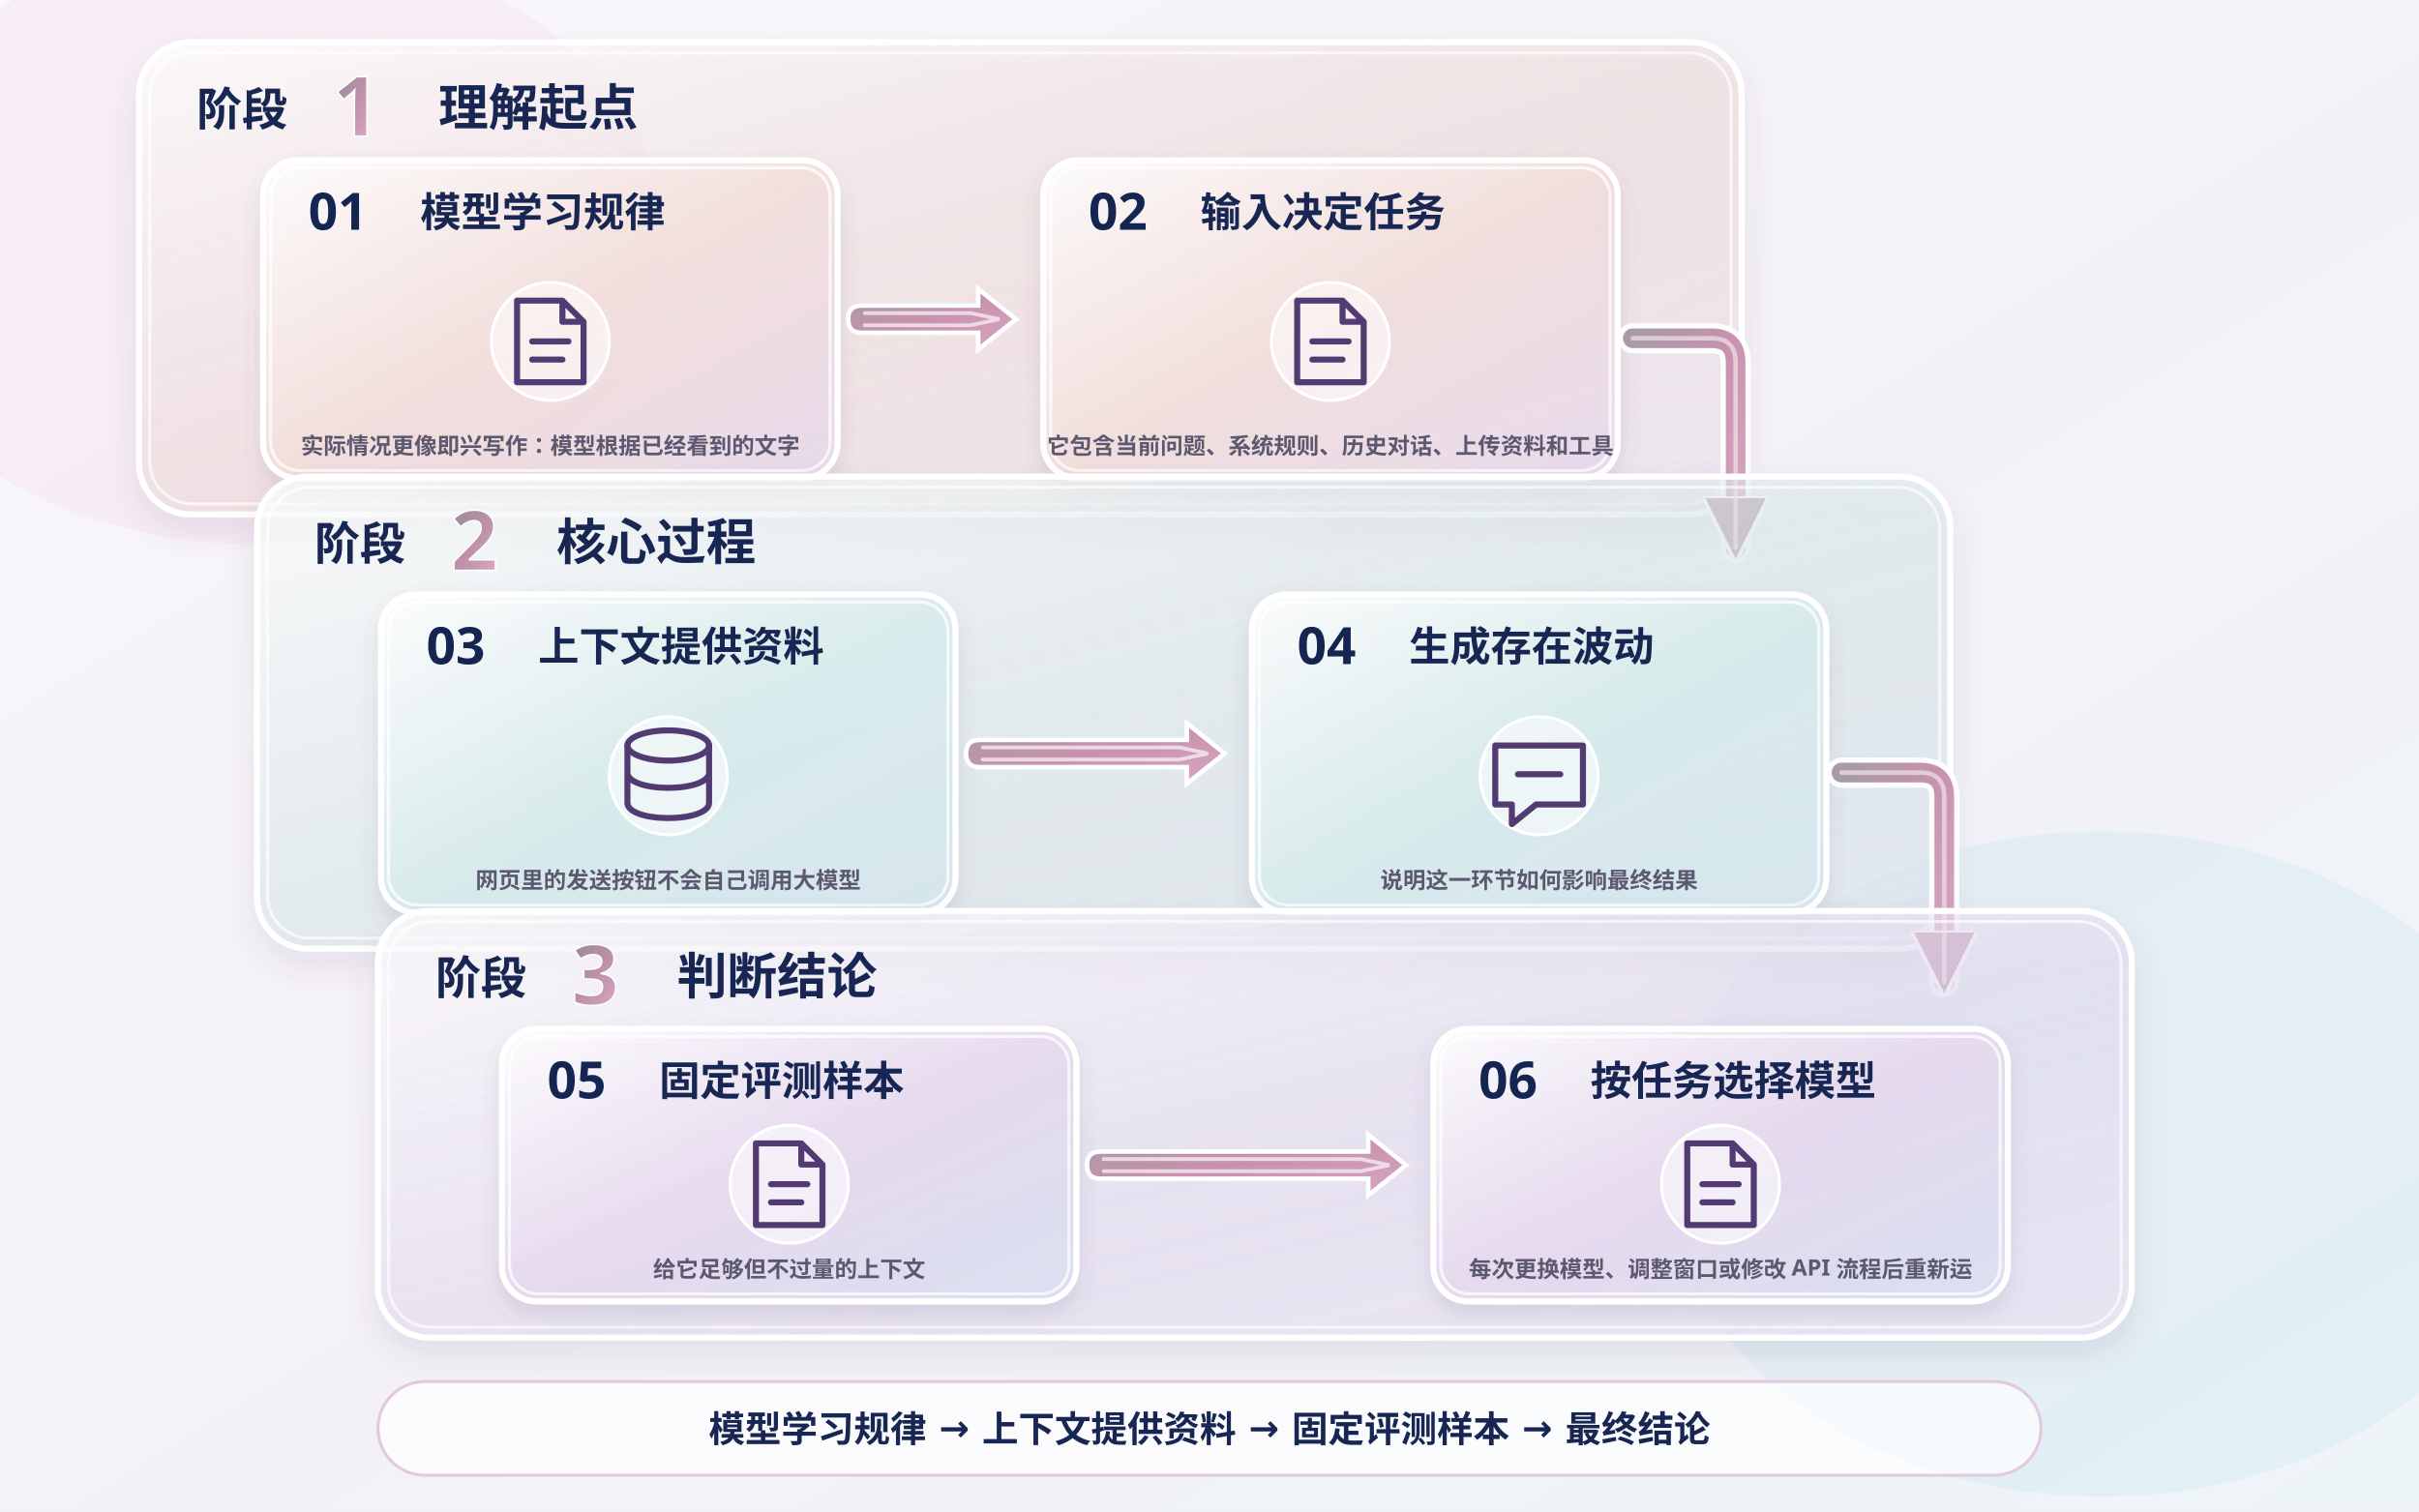
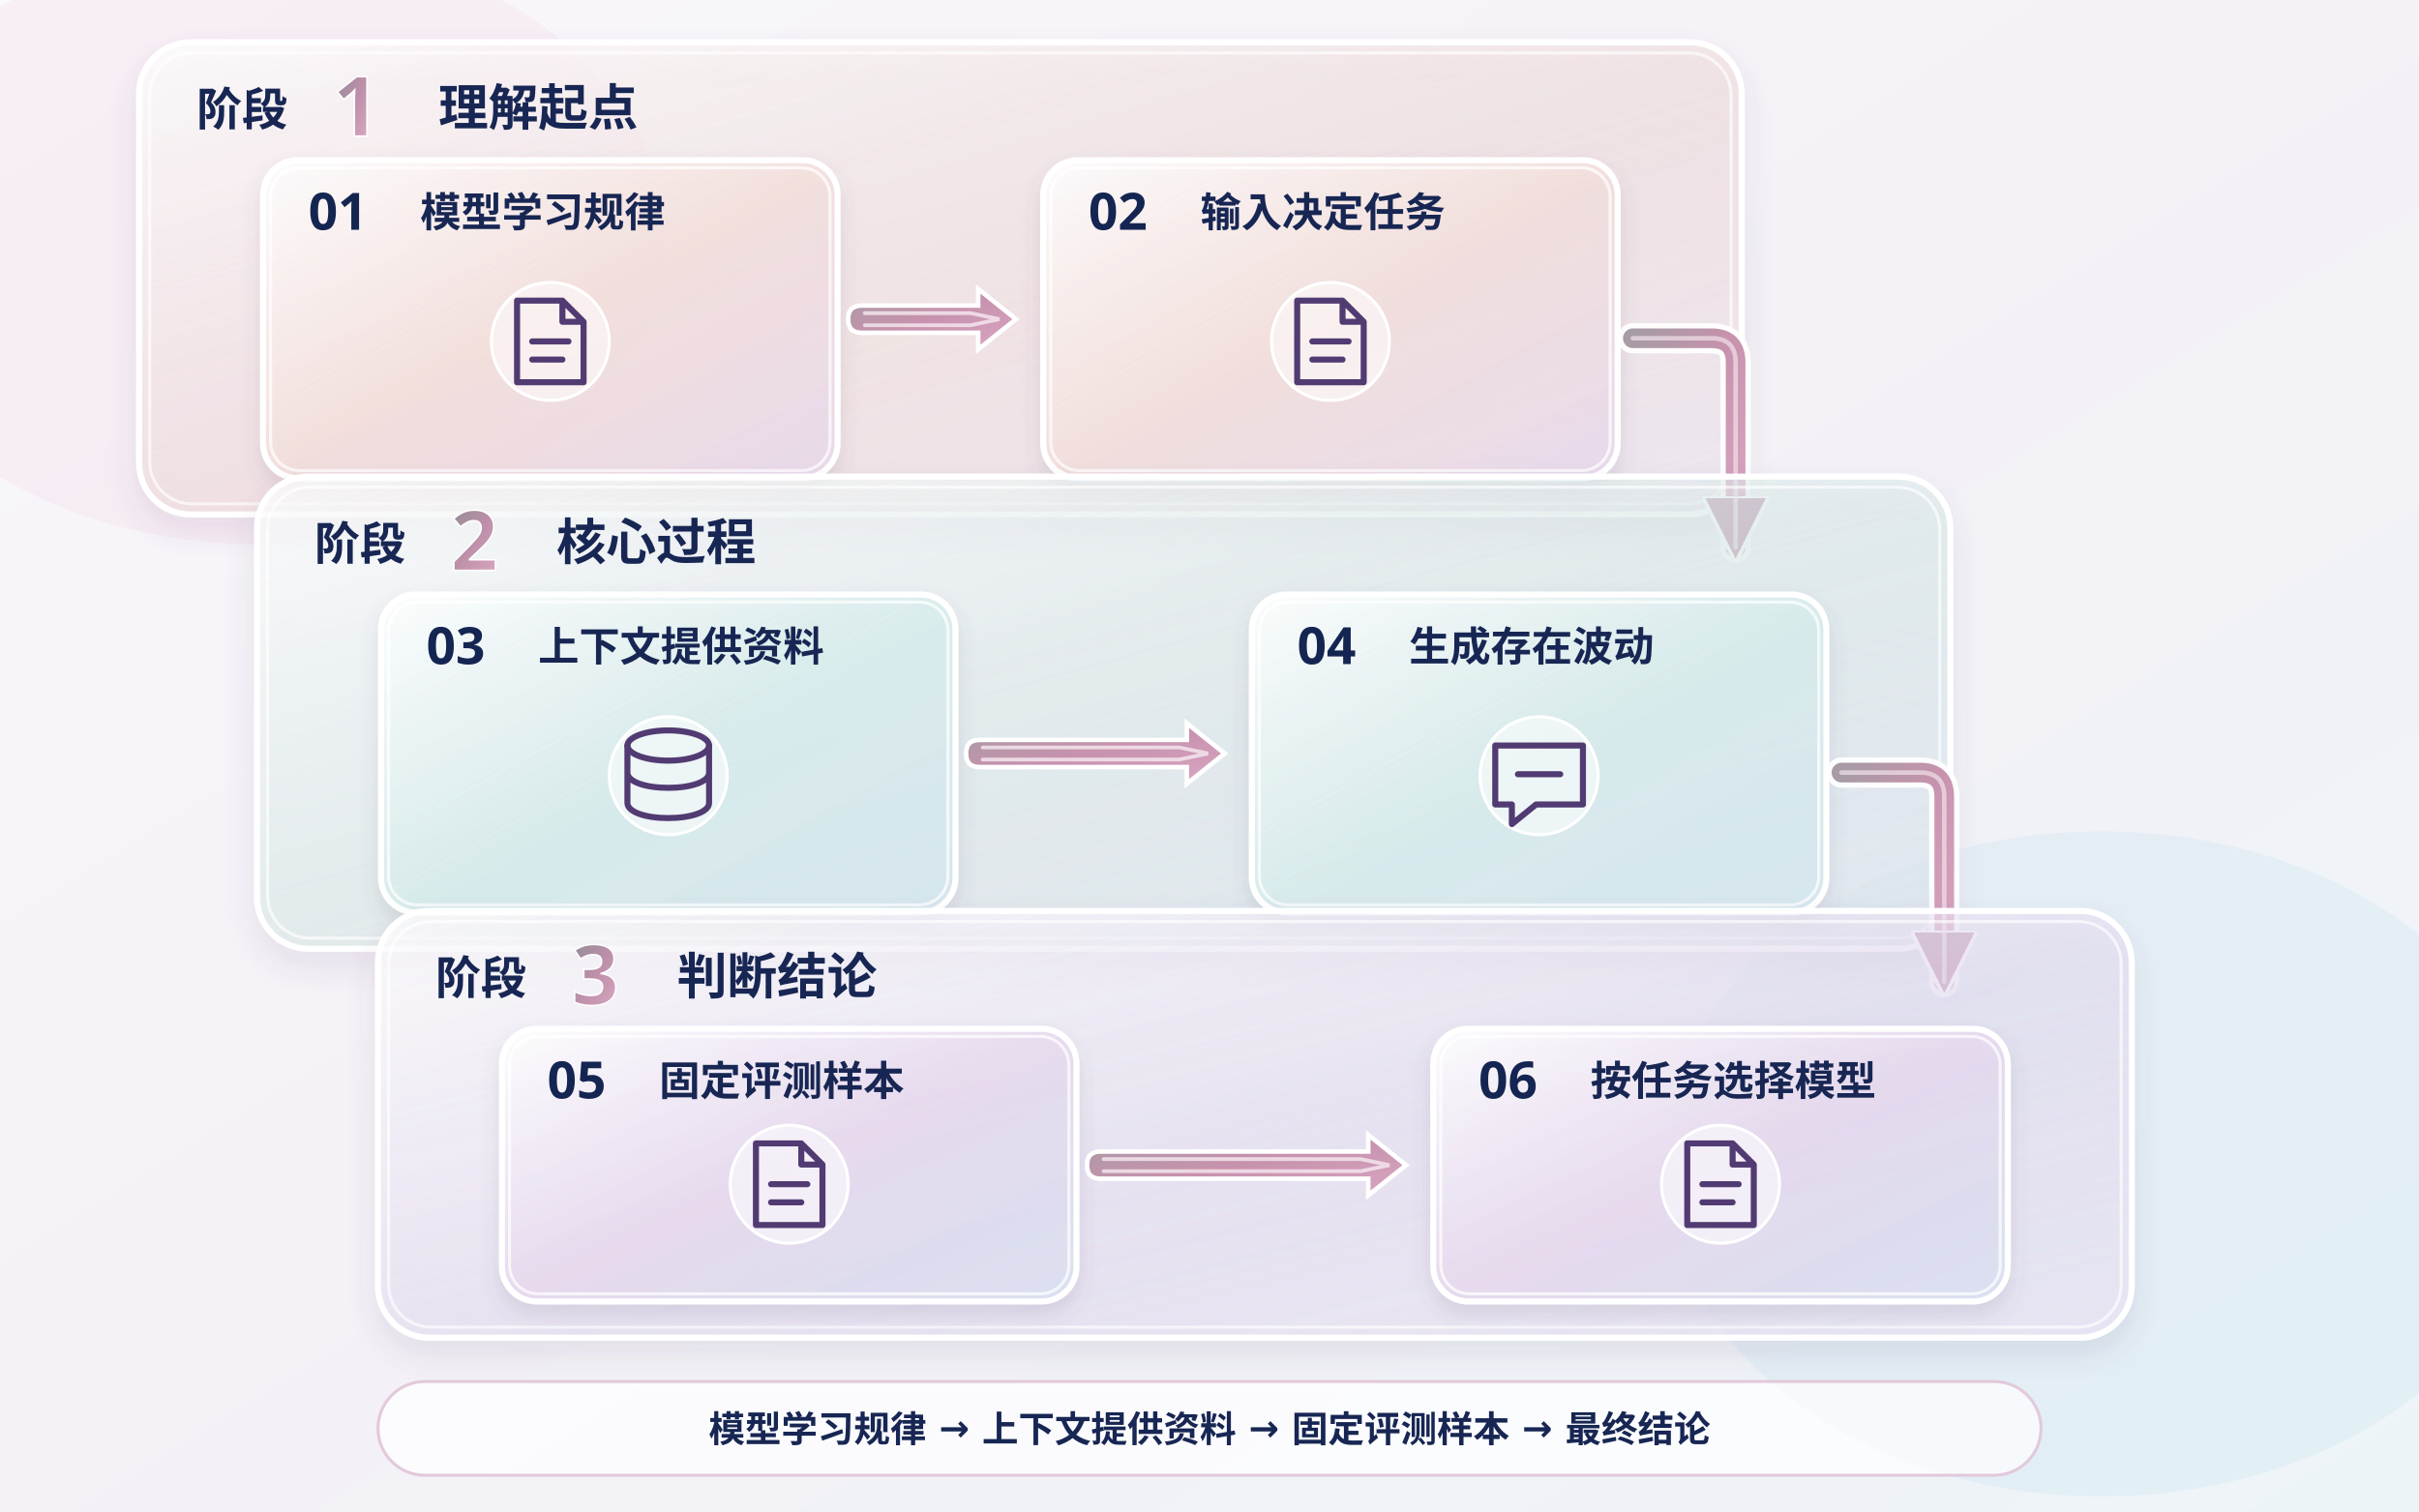
<svg xmlns="http://www.w3.org/2000/svg" width="1600" height="1000" viewBox="0 0 1600 1000">
  <defs>
    <linearGradient id="bg" x1="0" y1="0" x2="1" y2="1">
      <stop stop-color="#f9f8fb" />
      <stop offset=".48" stop-color="#f4f1f7" />
      <stop offset="1" stop-color="#edf4f8" />
    </linearGradient>
    <linearGradient id="stageWarm" x1="0" y1="0" x2="1" y2="1">
      <stop stop-color="#fff" stop-opacity=".76" />
      <stop offset=".55" stop-color="#f0d9d6" stop-opacity=".48" />
      <stop offset="1" stop-color="#eee7f3" stop-opacity=".66" />
    </linearGradient>
    <linearGradient id="stageCool" x1="0" y1="0" x2="1" y2="1">
      <stop stop-color="#fff" stop-opacity=".77" />
      <stop offset=".55" stop-color="#d8e9e8" stop-opacity=".54" />
      <stop offset="1" stop-color="#e0e6f2" stop-opacity=".65" />
    </linearGradient>
    <linearGradient id="stageViolet" x1="0" y1="0" x2="1" y2="1">
      <stop stop-color="#fff" stop-opacity=".78" />
      <stop offset=".55" stop-color="#e5ddf1" stop-opacity=".58" />
      <stop offset="1" stop-color="#ece5f5" stop-opacity=".68" />
    </linearGradient>
    <linearGradient id="cardWarm" x1="0" y1="0" x2="1" y2="1">
      <stop stop-color="#fff" stop-opacity=".91" />
      <stop offset=".5" stop-color="#f6e1dd" stop-opacity=".75" />
      <stop offset="1" stop-color="#e9d8ee" stop-opacity=".78" />
    </linearGradient>
    <linearGradient id="cardMint" x1="0" y1="0" x2="1" y2="1">
      <stop stop-color="#fff" stop-opacity=".92" />
      <stop offset=".5" stop-color="#d9eeee" stop-opacity=".77" />
      <stop offset="1" stop-color="#d8e8f1" stop-opacity=".78" />
    </linearGradient>
    <linearGradient id="cardViolet" x1="0" y1="0" x2="1" y2="1">
      <stop stop-color="#fff" stop-opacity=".92" />
      <stop offset=".5" stop-color="#e8daf0" stop-opacity=".78" />
      <stop offset="1" stop-color="#d9e2f3" stop-opacity=".8" />
    </linearGradient>
    <linearGradient id="arrowGrad" x1="0" y1="0" x2="1" y2="1">
      <stop stop-color="#a79ba5" />
      <stop offset=".48" stop-color="#c792ad" />
      <stop offset="1" stop-color="#d9a6c2" />
    </linearGradient>
    <linearGradient id="numberGrad" x1="0" y1="0" x2="1" y2="1">
      <stop stop-color="#978d98" />
      <stop offset=".5" stop-color="#bd8fa9" />
      <stop offset="1" stop-color="#d7a5bf" />
    </linearGradient>
    <filter id="stageShadow" x="-20%" y="-20%" width="140%" height="150%">
      <feDropShadow dx="0" dy="10" stdDeviation="9" flood-color="#5f5674" flood-opacity=".16" />
    </filter>
    <filter id="shadow" x="-20%" y="-20%" width="140%" height="150%">
      <feDropShadow dx="0" dy="7" stdDeviation="6" flood-color="#665875" flood-opacity=".16" />
    </filter>
    <marker id="arrow" markerUnits="userSpaceOnUse" markerWidth="44" markerHeight="44" refX="34" refY="22" orient="auto">
      <path d="M0 0L44 22L0 44Z" fill="#bd91aa" stroke="#fff" stroke-width="2.5" />
    </marker>
  </defs>
  <rect width="1600" height="1000" fill="url(#bg)" />
  <ellipse cx="170" cy="160" rx="270" ry="200" fill="#eeb9d0" opacity=".14" />
  <ellipse cx="1390" cy="770" rx="290" ry="220" fill="#9acfe4" opacity=".14" />
  <g filter="url(#stageShadow)">
    <rect x="92" y="28.0" width="1060" height="312.333" rx="34" fill="url(#stageWarm)" stroke="#fff" stroke-width="4" />
    <rect x="99" y="35.0" width="1046" height="298.333" rx="28" fill="none" stroke="#fff" stroke-opacity=".66" stroke-width="2" />
  </g>
  <text x="130" y="83.0" text-anchor="start" font-family="Noto Sans SC, Microsoft YaHei, sans-serif" font-size="30" font-weight="850" fill="#172653">阶段</text>
  <text x="220" y="90.0" font-family="Noto Sans SC, Microsoft YaHei, sans-serif" font-size="55" font-weight="950" fill="url(#numberGrad)" stroke="#fff" stroke-width="1">1</text>
  <text x="290" y="83.0" text-anchor="start" font-family="Noto Sans SC, Microsoft YaHei, sans-serif" font-size="33" font-weight="900" fill="#172653">理解起点</text>
  <g filter="url(#shadow)">
    <rect x="174" y="106.0" width="380" height="210.333" rx="23" fill="url(#cardWarm)" stroke="#fff" stroke-width="4" />
    <rect x="179" y="111.0" width="370" height="200.333" rx="19" fill="none" stroke="#fff" stroke-opacity=".72" stroke-width="2" />
  </g>
  <text x="204" y="152.0" text-anchor="start" font-family="Noto Sans SC, Microsoft YaHei, sans-serif" font-size="34" font-weight="900" fill="#142552">01</text>
  <text x="278" y="150.0" text-anchor="start" font-family="Noto Sans SC, Microsoft YaHei, sans-serif" font-size="27" font-weight="850" fill="#172653">模型学习规律</text>
  <circle cx="364.0" cy="225.89" r="39" fill="#fff" fill-opacity=".54" stroke="#fff" stroke-width="2" />
  <path d="M342.0,198.89h30l14,14v40h-44z M372.0,198.89v14h14 M352.0,225.89h24 M352.0,237.89h20" fill="none" stroke="#513b72" stroke-width="4" stroke-linecap="round" stroke-linejoin="round" />
-   <text x="364.0" y="300.333" text-anchor="middle" font-family="Noto Sans SC, Microsoft YaHei, sans-serif" font-size="15" font-weight="580" fill="#5c5870">实际情况更像即兴写作：模型根据已经看到的文字</text>
  <g filter="url(#shadow)">
    <rect x="690" y="106.0" width="380" height="210.333" rx="23" fill="url(#cardWarm)" stroke="#fff" stroke-width="4" />
    <rect x="695" y="111.0" width="370" height="200.333" rx="19" fill="none" stroke="#fff" stroke-opacity=".72" stroke-width="2" />
  </g>
  <text x="720" y="152.0" text-anchor="start" font-family="Noto Sans SC, Microsoft YaHei, sans-serif" font-size="34" font-weight="900" fill="#142552">02</text>
  <text x="794" y="150.0" text-anchor="start" font-family="Noto Sans SC, Microsoft YaHei, sans-serif" font-size="27" font-weight="850" fill="#172653">输入决定任务</text>
  <circle cx="880.0" cy="225.89" r="39" fill="#fff" fill-opacity=".54" stroke="#fff" stroke-width="2" />
  <path d="M858.0,198.89h30l14,14v40h-44z M888.0,198.89v14h14 M868.0,225.89h24 M868.0,237.89h20" fill="none" stroke="#513b72" stroke-width="4" stroke-linecap="round" stroke-linejoin="round" />
-   <text x="880.0" y="300.333" text-anchor="middle" font-family="Noto Sans SC, Microsoft YaHei, sans-serif" font-size="15" font-weight="580" fill="#5c5870">它包含当前问题、系统规则、历史对话、上传资料和工具</text>
  <g>
    <path d="M570 202.167 H647 V191.167 L672 211.167 L647 231.167 V220.167 H570         Q561 220.167 561 211.167 Q561 202.167 570 202.167 Z" fill="url(#arrowGrad)" stroke="#fff" stroke-width="3" />
    <path d="M572 207.167 H642 L661 211.167 L642 215.167 H572" fill="none" stroke="#f5e8ef" stroke-opacity=".82" stroke-width="2.5" stroke-linecap="round" />
  </g>
  <g>
    <path d="M1080 223.787 H1132 Q1148 223.787 1148 239.787 V362.333" fill="none" stroke="#fff" stroke-opacity=".92" stroke-width="20" stroke-linecap="round" stroke-linejoin="round" />
    <path d="M1080 223.787 H1132 Q1148 223.787 1148 239.787 V362.333" fill="none" stroke="url(#arrowGrad)" stroke-width="13" stroke-linecap="round" stroke-linejoin="round" marker-end="url(#arrow)" />
    <path d="M1080 223.787 H1132 Q1148 223.787 1148 239.787 V362.333" fill="none" stroke="#f5e8ef" stroke-opacity=".64" stroke-width="3" stroke-linecap="round" stroke-linejoin="round" />
  </g>
  <g filter="url(#stageShadow)">
    <rect x="170" y="315.333" width="1120" height="312.333" rx="34" fill="url(#stageCool)" stroke="#fff" stroke-width="4" />
    <rect x="177" y="322.333" width="1106" height="298.333" rx="28" fill="none" stroke="#fff" stroke-opacity=".66" stroke-width="2" />
  </g>
  <text x="208" y="370.333" text-anchor="start" font-family="Noto Sans SC, Microsoft YaHei, sans-serif" font-size="30" font-weight="850" fill="#172653">阶段</text>
  <text x="298" y="377.333" font-family="Noto Sans SC, Microsoft YaHei, sans-serif" font-size="55" font-weight="950" fill="url(#numberGrad)" stroke="#fff" stroke-width="1">2</text>
  <text x="368" y="370.333" text-anchor="start" font-family="Noto Sans SC, Microsoft YaHei, sans-serif" font-size="33" font-weight="900" fill="#172653">核心过程</text>
  <g filter="url(#shadow)">
    <rect x="252" y="393.333" width="380" height="210.333" rx="23" fill="url(#cardMint)" stroke="#fff" stroke-width="4" />
    <rect x="257" y="398.333" width="370" height="200.333" rx="19" fill="none" stroke="#fff" stroke-opacity=".72" stroke-width="2" />
  </g>
  <text x="282" y="439.333" text-anchor="start" font-family="Noto Sans SC, Microsoft YaHei, sans-serif" font-size="34" font-weight="900" fill="#142552">03</text>
  <text x="356" y="437.333" text-anchor="start" font-family="Noto Sans SC, Microsoft YaHei, sans-serif" font-size="27" font-weight="850" fill="#172653">上下文提供资料</text>
  <circle cx="442.0" cy="513.223" r="39" fill="#fff" fill-opacity=".54" stroke="#fff" stroke-width="2" />
  <ellipse cx="442.0" cy="493.223" rx="27" ry="10" fill="none" stroke="#513b72" stroke-width="4" stroke-linecap="round" stroke-linejoin="round" />
  <path d="M415.0,493.223v38c0,6 12,10 27,10s27-4 27-10v-38 M415.0,511.223c0,6 12,10 27,10s27-4 27-10" fill="none" stroke="#513b72" stroke-width="4" stroke-linecap="round" stroke-linejoin="round" />
-   <text x="442.0" y="587.667" text-anchor="middle" font-family="Noto Sans SC, Microsoft YaHei, sans-serif" font-size="15" font-weight="580" fill="#5c5870">网页里的发送按钮不会自己调用大模型</text>
  <g filter="url(#shadow)">
    <rect x="828" y="393.333" width="380" height="210.333" rx="23" fill="url(#cardMint)" stroke="#fff" stroke-width="4" />
    <rect x="833" y="398.333" width="370" height="200.333" rx="19" fill="none" stroke="#fff" stroke-opacity=".72" stroke-width="2" />
  </g>
  <text x="858" y="439.333" text-anchor="start" font-family="Noto Sans SC, Microsoft YaHei, sans-serif" font-size="34" font-weight="900" fill="#142552">04</text>
  <text x="932" y="437.333" text-anchor="start" font-family="Noto Sans SC, Microsoft YaHei, sans-serif" font-size="27" font-weight="850" fill="#172653">生成存在波动</text>
  <circle cx="1018.0" cy="513.223" r="39" fill="#fff" fill-opacity=".54" stroke="#fff" stroke-width="2" />
  <path d="M989.0,493.223h58v39h-31l-16,13v-13h-11z M1004.0,512.223h28" fill="none" stroke="#513b72" stroke-width="4" stroke-linecap="round" stroke-linejoin="round" />
-   <text x="1018.0" y="587.667" text-anchor="middle" font-family="Noto Sans SC, Microsoft YaHei, sans-serif" font-size="15" font-weight="580" fill="#5c5870">说明这一环节如何影响最终结果</text>
  <g>
    <path d="M648 489.5 H785 V478.5 L810 498.5 L785 518.5 V507.5 H648         Q639 507.5 639 498.5 Q639 489.5 648 489.5 Z" fill="url(#arrowGrad)" stroke="#fff" stroke-width="3" />
    <path d="M650 494.5 H780 L799 498.5 L780 502.5 H650" fill="none" stroke="#f5e8ef" stroke-opacity=".82" stroke-width="2.5" stroke-linecap="round" />
  </g>
  <g>
    <path d="M1218 511.12 H1270 Q1286 511.12 1286 527.12 V649.667" fill="none" stroke="#fff" stroke-opacity=".92" stroke-width="20" stroke-linecap="round" stroke-linejoin="round" />
    <path d="M1218 511.12 H1270 Q1286 511.12 1286 527.12 V649.667" fill="none" stroke="url(#arrowGrad)" stroke-width="13" stroke-linecap="round" stroke-linejoin="round" marker-end="url(#arrow)" />
    <path d="M1218 511.12 H1270 Q1286 511.12 1286 527.12 V649.667" fill="none" stroke="#f5e8ef" stroke-opacity=".64" stroke-width="3" stroke-linecap="round" stroke-linejoin="round" />
  </g>
  <g filter="url(#stageShadow)">
    <rect x="250" y="602.667" width="1160" height="282.333" rx="34" fill="url(#stageViolet)" stroke="#fff" stroke-width="4" />
    <rect x="257" y="609.667" width="1146" height="268.333" rx="28" fill="none" stroke="#fff" stroke-opacity=".66" stroke-width="2" />
  </g>
  <text x="288" y="657.667" text-anchor="start" font-family="Noto Sans SC, Microsoft YaHei, sans-serif" font-size="30" font-weight="850" fill="#172653">阶段</text>
  <text x="378" y="664.667" font-family="Noto Sans SC, Microsoft YaHei, sans-serif" font-size="55" font-weight="950" fill="url(#numberGrad)" stroke="#fff" stroke-width="1">3</text>
  <text x="448" y="657.667" text-anchor="start" font-family="Noto Sans SC, Microsoft YaHei, sans-serif" font-size="33" font-weight="900" fill="#172653">判断结论</text>
  <g filter="url(#shadow)">
    <rect x="332" y="680.667" width="380" height="180.333" rx="23" fill="url(#cardViolet)" stroke="#fff" stroke-width="4" />
    <rect x="337" y="685.667" width="370" height="170.333" rx="19" fill="none" stroke="#fff" stroke-opacity=".72" stroke-width="2" />
  </g>
  <text x="362" y="726.667" text-anchor="start" font-family="Noto Sans SC, Microsoft YaHei, sans-serif" font-size="34" font-weight="900" fill="#142552">05</text>
  <text x="436" y="724.667" text-anchor="start" font-family="Noto Sans SC, Microsoft YaHei, sans-serif" font-size="27" font-weight="850" fill="#172653">固定评测样本</text>
  <circle cx="522.0" cy="783.457" r="39" fill="#fff" fill-opacity=".54" stroke="#fff" stroke-width="2" />
  <path d="M500.0,756.457h30l14,14v40h-44z M530.0,756.457v14h14 M510.0,783.457h24 M510.0,795.457h20" fill="none" stroke="#513b72" stroke-width="4" stroke-linecap="round" stroke-linejoin="round" />
-   <text x="522.0" y="845.0" text-anchor="middle" font-family="Noto Sans SC, Microsoft YaHei, sans-serif" font-size="15" font-weight="580" fill="#5c5870">给它足够但不过量的上下文</text>
  <g filter="url(#shadow)">
    <rect x="948" y="680.667" width="380" height="180.333" rx="23" fill="url(#cardViolet)" stroke="#fff" stroke-width="4" />
    <rect x="953" y="685.667" width="370" height="170.333" rx="19" fill="none" stroke="#fff" stroke-opacity=".72" stroke-width="2" />
  </g>
  <text x="978" y="726.667" text-anchor="start" font-family="Noto Sans SC, Microsoft YaHei, sans-serif" font-size="34" font-weight="900" fill="#142552">06</text>
  <text x="1052" y="724.667" text-anchor="start" font-family="Noto Sans SC, Microsoft YaHei, sans-serif" font-size="27" font-weight="850" fill="#172653">按任务选择模型</text>
  <circle cx="1138.0" cy="783.457" r="39" fill="#fff" fill-opacity=".54" stroke="#fff" stroke-width="2" />
  <path d="M1116.0,756.457h30l14,14v40h-44z M1146.0,756.457v14h14 M1126.0,783.457h24 M1126.0,795.457h20" fill="none" stroke="#513b72" stroke-width="4" stroke-linecap="round" stroke-linejoin="round" />
-   <text x="1138.0" y="845.0" text-anchor="middle" font-family="Noto Sans SC, Microsoft YaHei, sans-serif" font-size="15" font-weight="580" fill="#5c5870">每次更换模型、调整窗口或修改 API 流程后重新运</text>
  <g>
    <path d="M728 761.833 H905 V750.833 L930 770.833 L905 790.833 V779.833 H728         Q719 779.833 719 770.833 Q719 761.833 728 761.833 Z" fill="url(#arrowGrad)" stroke="#fff" stroke-width="3" />
    <path d="M730 766.833 H900 L919 770.833 L900 774.833 H730" fill="none" stroke="#f5e8ef" stroke-opacity=".82" stroke-width="2.5" stroke-linecap="round" />
  </g>
  <rect x="250" y="914" width="1100" height="62" rx="31" fill="#fff" fill-opacity=".72" stroke="#e2c9db" stroke-width="2" />
  <text x="800" y="954" text-anchor="middle" font-family="Noto Sans SC, Microsoft YaHei, sans-serif" font-size="24" font-weight="850" fill="#172653">模型学习规律  →  上下文提供资料  →  固定评测样本  →  最终结论</text>
</svg>
